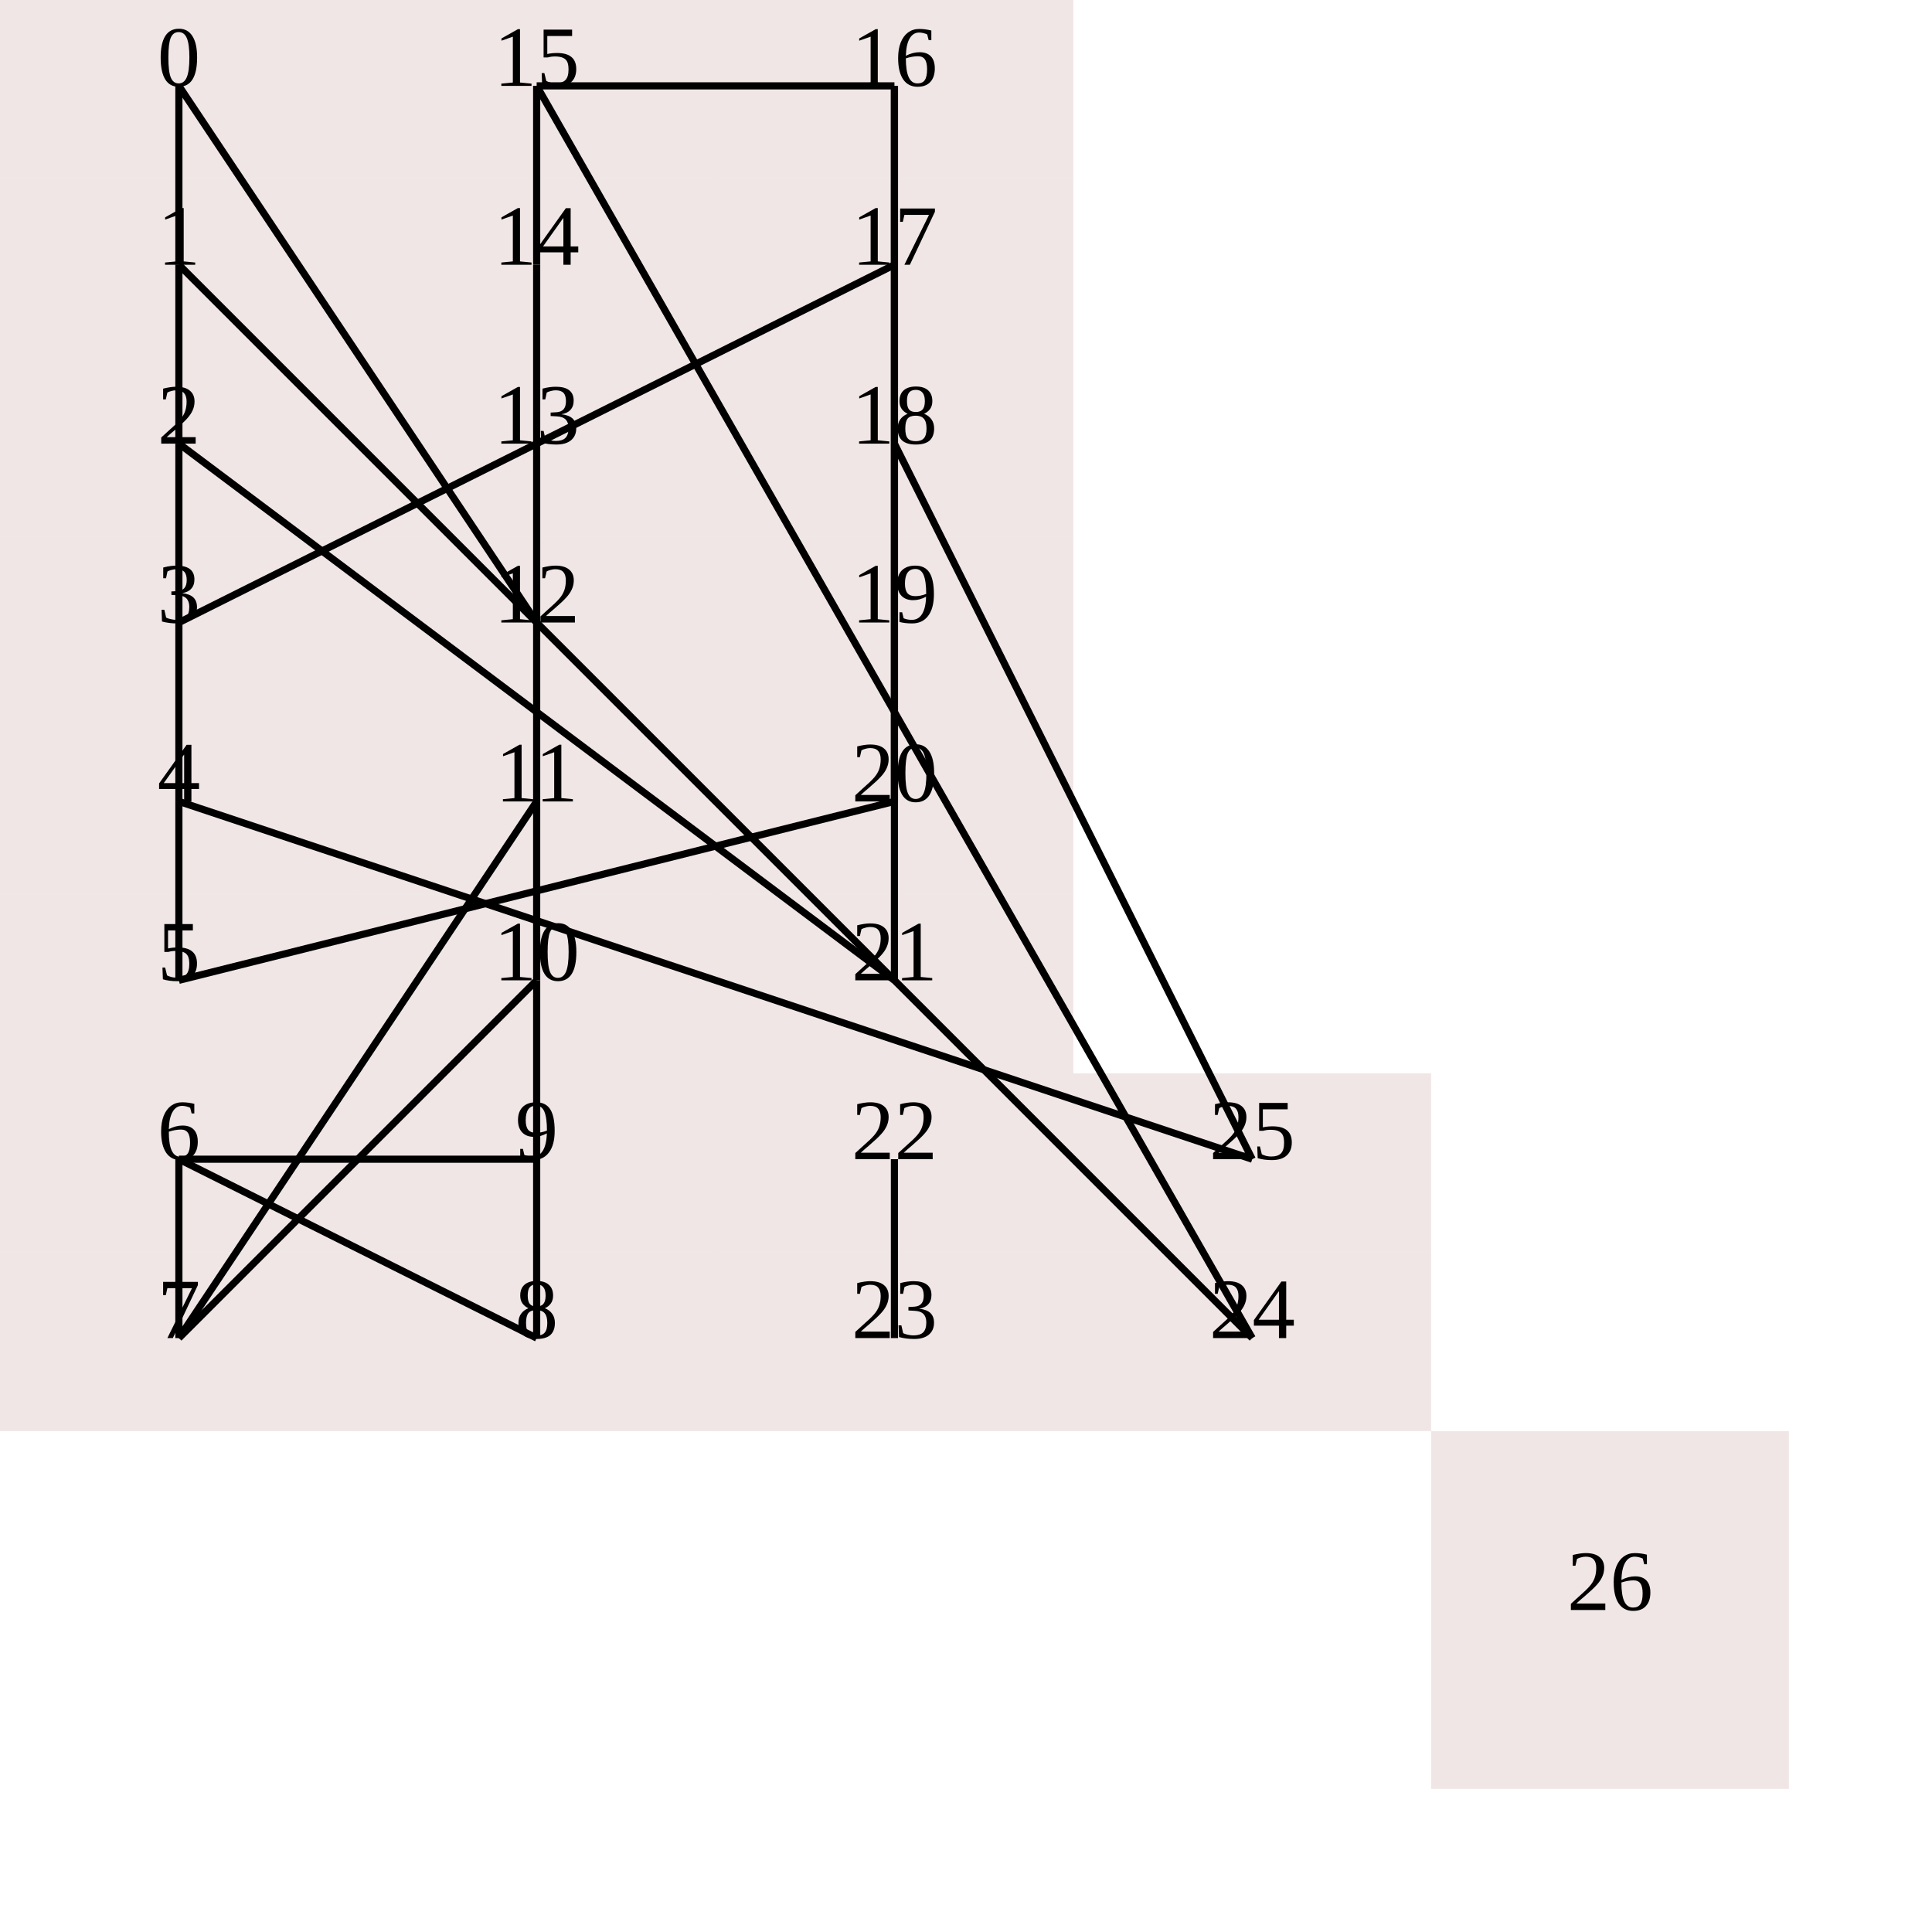
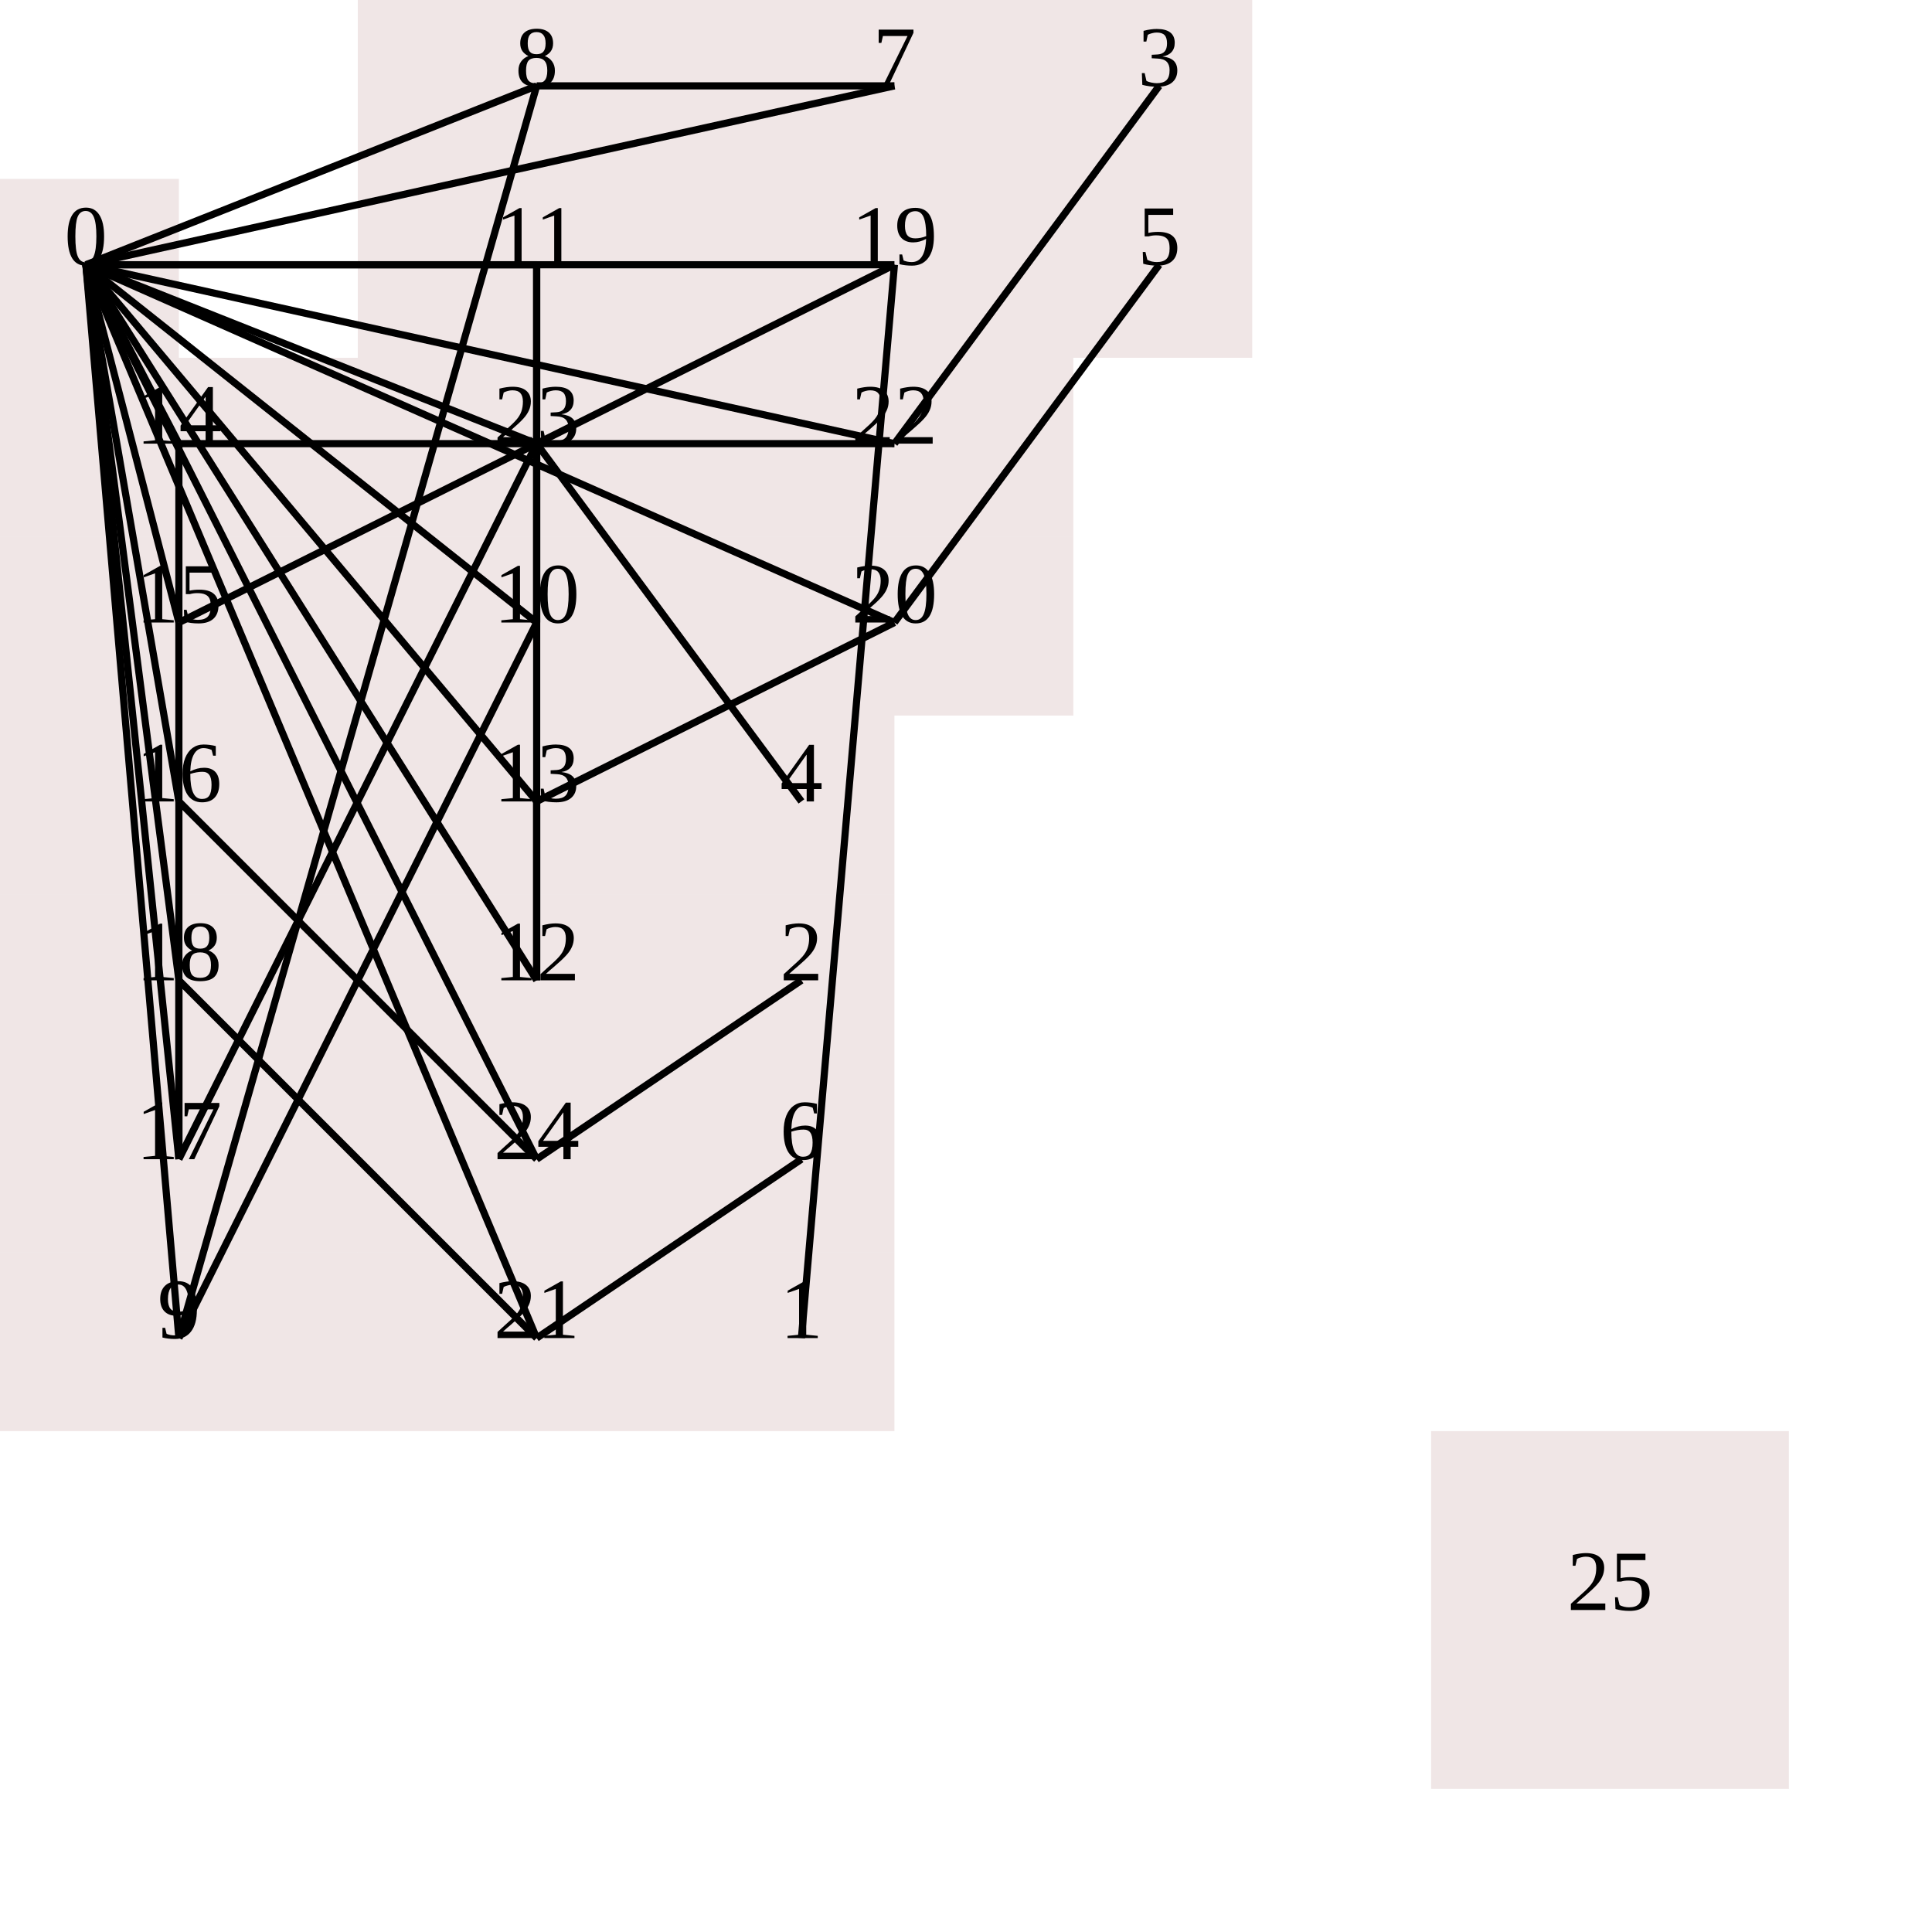
<svg xmlns="http://www.w3.org/2000/svg" width="270" height="270">
  <rect x="0" y="0" width="270" height="270" fill="rgb(255,255,255)" />
-   <rect x="0" y="0" width="225" height="225" fill="rgba(255,255,255,1)" />
-   <rect x="0" y="0" width="50" height="25" fill="rgba(100,0,0,0.1)" />
-   <text x="25" y="12" text-anchor="middle" alignment-baseline="middle" fill="black">0</text>
-   <rect x="0" y="25" width="50" height="25" fill="rgba(100,0,0,0.1)" />
-   <text x="25" y="37" text-anchor="middle" alignment-baseline="middle" fill="black">1</text>
+   <rect x="0" y="0" width="250" height="250" fill="rgba(255,255,255,1)" />
+   <rect x="0" y="25" width="25" height="25" fill="rgba(100,0,0,0.1)" />
+   <text x="12" y="37" text-anchor="middle" alignment-baseline="middle" fill="black">0</text>
+   <rect x="100" y="175" width="25" height="25" fill="rgba(100,0,0,0.1)" />
+   <text x="112" y="187" text-anchor="middle" alignment-baseline="middle" fill="black">1</text>
+   <rect x="100" y="125" width="25" height="25" fill="rgba(100,0,0,0.1)" />
+   <text x="112" y="137" text-anchor="middle" alignment-baseline="middle" fill="black">2</text>
+   <rect x="150" y="0" width="25" height="25" fill="rgba(100,0,0,0.1)" />
+   <text x="162" y="12" text-anchor="middle" alignment-baseline="middle" fill="black">3</text>
+   <rect x="100" y="100" width="25" height="25" fill="rgba(100,0,0,0.1)" />
+   <text x="112" y="112" text-anchor="middle" alignment-baseline="middle" fill="black">4</text>
+   <rect x="150" y="25" width="25" height="25" fill="rgba(100,0,0,0.1)" />
+   <text x="162" y="37" text-anchor="middle" alignment-baseline="middle" fill="black">5</text>
+   <rect x="100" y="150" width="25" height="25" fill="rgba(100,0,0,0.1)" />
+   <text x="112" y="162" text-anchor="middle" alignment-baseline="middle" fill="black">6</text>
+   <rect x="100" y="0" width="50" height="25" fill="rgba(100,0,0,0.1)" />
+   <text x="125" y="12" text-anchor="middle" alignment-baseline="middle" fill="black">7</text>
+   <rect x="50" y="0" width="50" height="25" fill="rgba(100,0,0,0.1)" />
+   <text x="75" y="12" text-anchor="middle" alignment-baseline="middle" fill="black">8</text>
+   <rect x="0" y="175" width="50" height="25" fill="rgba(100,0,0,0.1)" />
+   <text x="25" y="187" text-anchor="middle" alignment-baseline="middle" fill="black">9</text>
+   <rect x="50" y="75" width="50" height="25" fill="rgba(100,0,0,0.1)" />
+   <text x="75" y="87" text-anchor="middle" alignment-baseline="middle" fill="black">10</text>
+   <rect x="50" y="25" width="50" height="25" fill="rgba(100,0,0,0.1)" />
+   <text x="75" y="37" text-anchor="middle" alignment-baseline="middle" fill="black">11</text>
+   <rect x="50" y="125" width="50" height="25" fill="rgba(100,0,0,0.1)" />
+   <text x="75" y="137" text-anchor="middle" alignment-baseline="middle" fill="black">12</text>
+   <rect x="50" y="100" width="50" height="25" fill="rgba(100,0,0,0.1)" />
+   <text x="75" y="112" text-anchor="middle" alignment-baseline="middle" fill="black">13</text>
  <rect x="0" y="50" width="50" height="25" fill="rgba(100,0,0,0.1)" />
-   <text x="25" y="62" text-anchor="middle" alignment-baseline="middle" fill="black">2</text>
+   <text x="25" y="62" text-anchor="middle" alignment-baseline="middle" fill="black">14</text>
  <rect x="0" y="75" width="50" height="25" fill="rgba(100,0,0,0.1)" />
-   <text x="25" y="87" text-anchor="middle" alignment-baseline="middle" fill="black">3</text>
+   <text x="25" y="87" text-anchor="middle" alignment-baseline="middle" fill="black">15</text>
  <rect x="0" y="100" width="50" height="25" fill="rgba(100,0,0,0.1)" />
-   <text x="25" y="112" text-anchor="middle" alignment-baseline="middle" fill="black">4</text>
+   <text x="25" y="112" text-anchor="middle" alignment-baseline="middle" fill="black">16</text>
+   <rect x="0" y="150" width="50" height="25" fill="rgba(100,0,0,0.1)" />
+   <text x="25" y="162" text-anchor="middle" alignment-baseline="middle" fill="black">17</text>
  <rect x="0" y="125" width="50" height="25" fill="rgba(100,0,0,0.1)" />
-   <text x="25" y="137" text-anchor="middle" alignment-baseline="middle" fill="black">5</text>
-   <rect x="0" y="150" width="50" height="25" fill="rgba(100,0,0,0.1)" />
-   <text x="25" y="162" text-anchor="middle" alignment-baseline="middle" fill="black">6</text>
-   <rect x="0" y="175" width="50" height="25" fill="rgba(100,0,0,0.1)" />
-   <text x="25" y="187" text-anchor="middle" alignment-baseline="middle" fill="black">7</text>
+   <text x="25" y="137" text-anchor="middle" alignment-baseline="middle" fill="black">18</text>
+   <rect x="100" y="25" width="50" height="25" fill="rgba(100,0,0,0.1)" />
+   <text x="125" y="37" text-anchor="middle" alignment-baseline="middle" fill="black">19</text>
+   <rect x="100" y="75" width="50" height="25" fill="rgba(100,0,0,0.1)" />
+   <text x="125" y="87" text-anchor="middle" alignment-baseline="middle" fill="black">20</text>
  <rect x="50" y="175" width="50" height="25" fill="rgba(100,0,0,0.1)" />
-   <text x="75" y="187" text-anchor="middle" alignment-baseline="middle" fill="black">8</text>
+   <text x="75" y="187" text-anchor="middle" alignment-baseline="middle" fill="black">21</text>
+   <rect x="100" y="50" width="50" height="25" fill="rgba(100,0,0,0.1)" />
+   <text x="125" y="62" text-anchor="middle" alignment-baseline="middle" fill="black">22</text>
+   <rect x="50" y="50" width="50" height="25" fill="rgba(100,0,0,0.1)" />
+   <text x="75" y="62" text-anchor="middle" alignment-baseline="middle" fill="black">23</text>
  <rect x="50" y="150" width="50" height="25" fill="rgba(100,0,0,0.1)" />
-   <text x="75" y="162" text-anchor="middle" alignment-baseline="middle" fill="black">9</text>
-   <rect x="50" y="125" width="50" height="25" fill="rgba(100,0,0,0.1)" />
-   <text x="75" y="137" text-anchor="middle" alignment-baseline="middle" fill="black">10</text>
-   <rect x="50" y="100" width="50" height="25" fill="rgba(100,0,0,0.1)" />
-   <text x="75" y="112" text-anchor="middle" alignment-baseline="middle" fill="black">11</text>
-   <rect x="50" y="75" width="50" height="25" fill="rgba(100,0,0,0.1)" />
-   <text x="75" y="87" text-anchor="middle" alignment-baseline="middle" fill="black">12</text>
-   <rect x="50" y="50" width="50" height="25" fill="rgba(100,0,0,0.1)" />
-   <text x="75" y="62" text-anchor="middle" alignment-baseline="middle" fill="black">13</text>
-   <rect x="50" y="25" width="50" height="25" fill="rgba(100,0,0,0.1)" />
-   <text x="75" y="37" text-anchor="middle" alignment-baseline="middle" fill="black">14</text>
-   <rect x="50" y="0" width="50" height="25" fill="rgba(100,0,0,0.1)" />
-   <text x="75" y="12" text-anchor="middle" alignment-baseline="middle" fill="black">15</text>
-   <rect x="100" y="0" width="50" height="25" fill="rgba(100,0,0,0.1)" />
-   <text x="125" y="12" text-anchor="middle" alignment-baseline="middle" fill="black">16</text>
-   <rect x="100" y="25" width="50" height="25" fill="rgba(100,0,0,0.1)" />
-   <text x="125" y="37" text-anchor="middle" alignment-baseline="middle" fill="black">17</text>
-   <rect x="100" y="50" width="50" height="25" fill="rgba(100,0,0,0.1)" />
-   <text x="125" y="62" text-anchor="middle" alignment-baseline="middle" fill="black">18</text>
-   <rect x="100" y="75" width="50" height="25" fill="rgba(100,0,0,0.1)" />
-   <text x="125" y="87" text-anchor="middle" alignment-baseline="middle" fill="black">19</text>
-   <rect x="100" y="100" width="50" height="25" fill="rgba(100,0,0,0.1)" />
-   <text x="125" y="112" text-anchor="middle" alignment-baseline="middle" fill="black">20</text>
-   <rect x="100" y="125" width="50" height="25" fill="rgba(100,0,0,0.1)" />
-   <text x="125" y="137" text-anchor="middle" alignment-baseline="middle" fill="black">21</text>
-   <rect x="100" y="150" width="50" height="25" fill="rgba(100,0,0,0.1)" />
-   <text x="125" y="162" text-anchor="middle" alignment-baseline="middle" fill="black">22</text>
-   <rect x="100" y="175" width="50" height="25" fill="rgba(100,0,0,0.1)" />
-   <text x="125" y="187" text-anchor="middle" alignment-baseline="middle" fill="black">23</text>
-   <rect x="150" y="175" width="50" height="25" fill="rgba(100,0,0,0.1)" />
-   <text x="175" y="187" text-anchor="middle" alignment-baseline="middle" fill="black">24</text>
-   <rect x="150" y="150" width="50" height="25" fill="rgba(100,0,0,0.1)" />
-   <text x="175" y="162" text-anchor="middle" alignment-baseline="middle" fill="black">25</text>
+   <text x="75" y="162" text-anchor="middle" alignment-baseline="middle" fill="black">24</text>
  <rect x="200" y="200" width="50" height="50" fill="rgba(100,0,0,0.1)" />
-   <text x="225" y="225" text-anchor="middle" alignment-baseline="middle" fill="black">26</text>
-   <line x1="25" y1="12" x2="75" y2="87" stroke="black" stroke-width="1" />
-   <line x1="25" y1="12" x2="25" y2="37" stroke="black" stroke-width="1" />
-   <line x1="25" y1="37" x2="25" y2="62" stroke="black" stroke-width="1" />
-   <line x1="25" y1="37" x2="175" y2="187" stroke="black" stroke-width="1" />
-   <line x1="25" y1="62" x2="125" y2="137" stroke="black" stroke-width="1" />
+   <text x="225" y="225" text-anchor="middle" alignment-baseline="middle" fill="black">25</text>
+   <line x1="12" y1="37" x2="25" y2="62" stroke="black" stroke-width="1" />
+   <line x1="12" y1="37" x2="25" y2="87" stroke="black" stroke-width="1" />
+   <line x1="12" y1="37" x2="25" y2="112" stroke="black" stroke-width="1" />
+   <line x1="12" y1="37" x2="25" y2="137" stroke="black" stroke-width="1" />
+   <line x1="12" y1="37" x2="25" y2="162" stroke="black" stroke-width="1" />
+   <line x1="12" y1="37" x2="25" y2="187" stroke="black" stroke-width="1" />
+   <line x1="12" y1="37" x2="75" y2="12" stroke="black" stroke-width="1" />
+   <line x1="12" y1="37" x2="75" y2="37" stroke="black" stroke-width="1" />
+   <line x1="12" y1="37" x2="75" y2="62" stroke="black" stroke-width="1" />
+   <line x1="12" y1="37" x2="75" y2="87" stroke="black" stroke-width="1" />
+   <line x1="12" y1="37" x2="75" y2="112" stroke="black" stroke-width="1" />
+   <line x1="12" y1="37" x2="75" y2="137" stroke="black" stroke-width="1" />
+   <line x1="12" y1="37" x2="75" y2="162" stroke="black" stroke-width="1" />
+   <line x1="12" y1="37" x2="75" y2="187" stroke="black" stroke-width="1" />
+   <line x1="12" y1="37" x2="125" y2="12" stroke="black" stroke-width="1" />
+   <line x1="12" y1="37" x2="125" y2="37" stroke="black" stroke-width="1" />
+   <line x1="12" y1="37" x2="125" y2="62" stroke="black" stroke-width="1" />
+   <line x1="12" y1="37" x2="125" y2="87" stroke="black" stroke-width="1" />
+   <line x1="112" y1="187" x2="125" y2="37" stroke="black" stroke-width="1" />
+   <line x1="112" y1="137" x2="75" y2="162" stroke="black" stroke-width="1" />
+   <line x1="162" y1="12" x2="125" y2="62" stroke="black" stroke-width="1" />
+   <line x1="112" y1="112" x2="75" y2="62" stroke="black" stroke-width="1" />
+   <line x1="162" y1="37" x2="125" y2="87" stroke="black" stroke-width="1" />
+   <line x1="112" y1="162" x2="75" y2="187" stroke="black" stroke-width="1" />
+   <line x1="125" y1="12" x2="75" y2="12" stroke="black" stroke-width="1" />
+   <line x1="75" y1="12" x2="25" y2="187" stroke="black" stroke-width="1" />
+   <line x1="25" y1="187" x2="75" y2="87" stroke="black" stroke-width="1" />
+   <line x1="75" y1="87" x2="75" y2="37" stroke="black" stroke-width="1" />
+   <line x1="75" y1="37" x2="75" y2="137" stroke="black" stroke-width="1" />
+   <line x1="75" y1="137" x2="75" y2="112" stroke="black" stroke-width="1" />
+   <line x1="75" y1="112" x2="125" y2="87" stroke="black" stroke-width="1" />
  <line x1="25" y1="62" x2="25" y2="87" stroke="black" stroke-width="1" />
+   <line x1="25" y1="62" x2="125" y2="62" stroke="black" stroke-width="1" />
+   <line x1="25" y1="87" x2="125" y2="37" stroke="black" stroke-width="1" />
  <line x1="25" y1="87" x2="25" y2="112" stroke="black" stroke-width="1" />
-   <line x1="25" y1="87" x2="75" y2="62" stroke="black" stroke-width="1" />
-   <line x1="25" y1="112" x2="175" y2="162" stroke="black" stroke-width="1" />
-   <line x1="25" y1="112" x2="25" y2="137" stroke="black" stroke-width="1" />
-   <line x1="25" y1="137" x2="125" y2="112" stroke="black" stroke-width="1" />
-   <line x1="25" y1="162" x2="75" y2="187" stroke="black" stroke-width="1" />
-   <line x1="25" y1="162" x2="25" y2="187" stroke="black" stroke-width="1" />
-   <line x1="25" y1="162" x2="75" y2="162" stroke="black" stroke-width="1" />
-   <line x1="25" y1="187" x2="75" y2="112" stroke="black" stroke-width="1" />
-   <line x1="25" y1="187" x2="75" y2="137" stroke="black" stroke-width="1" />
-   <line x1="75" y1="187" x2="75" y2="162" stroke="black" stroke-width="1" />
-   <line x1="75" y1="162" x2="75" y2="137" stroke="black" stroke-width="1" />
-   <line x1="75" y1="137" x2="75" y2="112" stroke="black" stroke-width="1" />
-   <line x1="75" y1="112" x2="75" y2="87" stroke="black" stroke-width="1" />
-   <line x1="75" y1="87" x2="75" y2="37" stroke="black" stroke-width="1" />
-   <line x1="75" y1="62" x2="125" y2="37" stroke="black" stroke-width="1" />
-   <line x1="75" y1="37" x2="75" y2="12" stroke="black" stroke-width="1" />
-   <line x1="75" y1="12" x2="175" y2="187" stroke="black" stroke-width="1" />
-   <line x1="75" y1="12" x2="125" y2="12" stroke="black" stroke-width="1" />
-   <line x1="125" y1="12" x2="125" y2="37" stroke="black" stroke-width="1" />
-   <line x1="125" y1="12" x2="125" y2="137" stroke="black" stroke-width="1" />
-   <line x1="125" y1="37" x2="125" y2="62" stroke="black" stroke-width="1" />
-   <line x1="125" y1="62" x2="175" y2="162" stroke="black" stroke-width="1" />
-   <line x1="125" y1="62" x2="125" y2="87" stroke="black" stroke-width="1" />
-   <line x1="125" y1="87" x2="125" y2="112" stroke="black" stroke-width="1" />
-   <line x1="125" y1="162" x2="125" y2="187" stroke="black" stroke-width="1" />
+   <line x1="25" y1="112" x2="25" y2="162" stroke="black" stroke-width="1" />
+   <line x1="25" y1="112" x2="75" y2="162" stroke="black" stroke-width="1" />
+   <line x1="25" y1="162" x2="25" y2="137" stroke="black" stroke-width="1" />
+   <line x1="25" y1="162" x2="75" y2="62" stroke="black" stroke-width="1" />
+   <line x1="25" y1="137" x2="75" y2="187" stroke="black" stroke-width="1" />
</svg>
